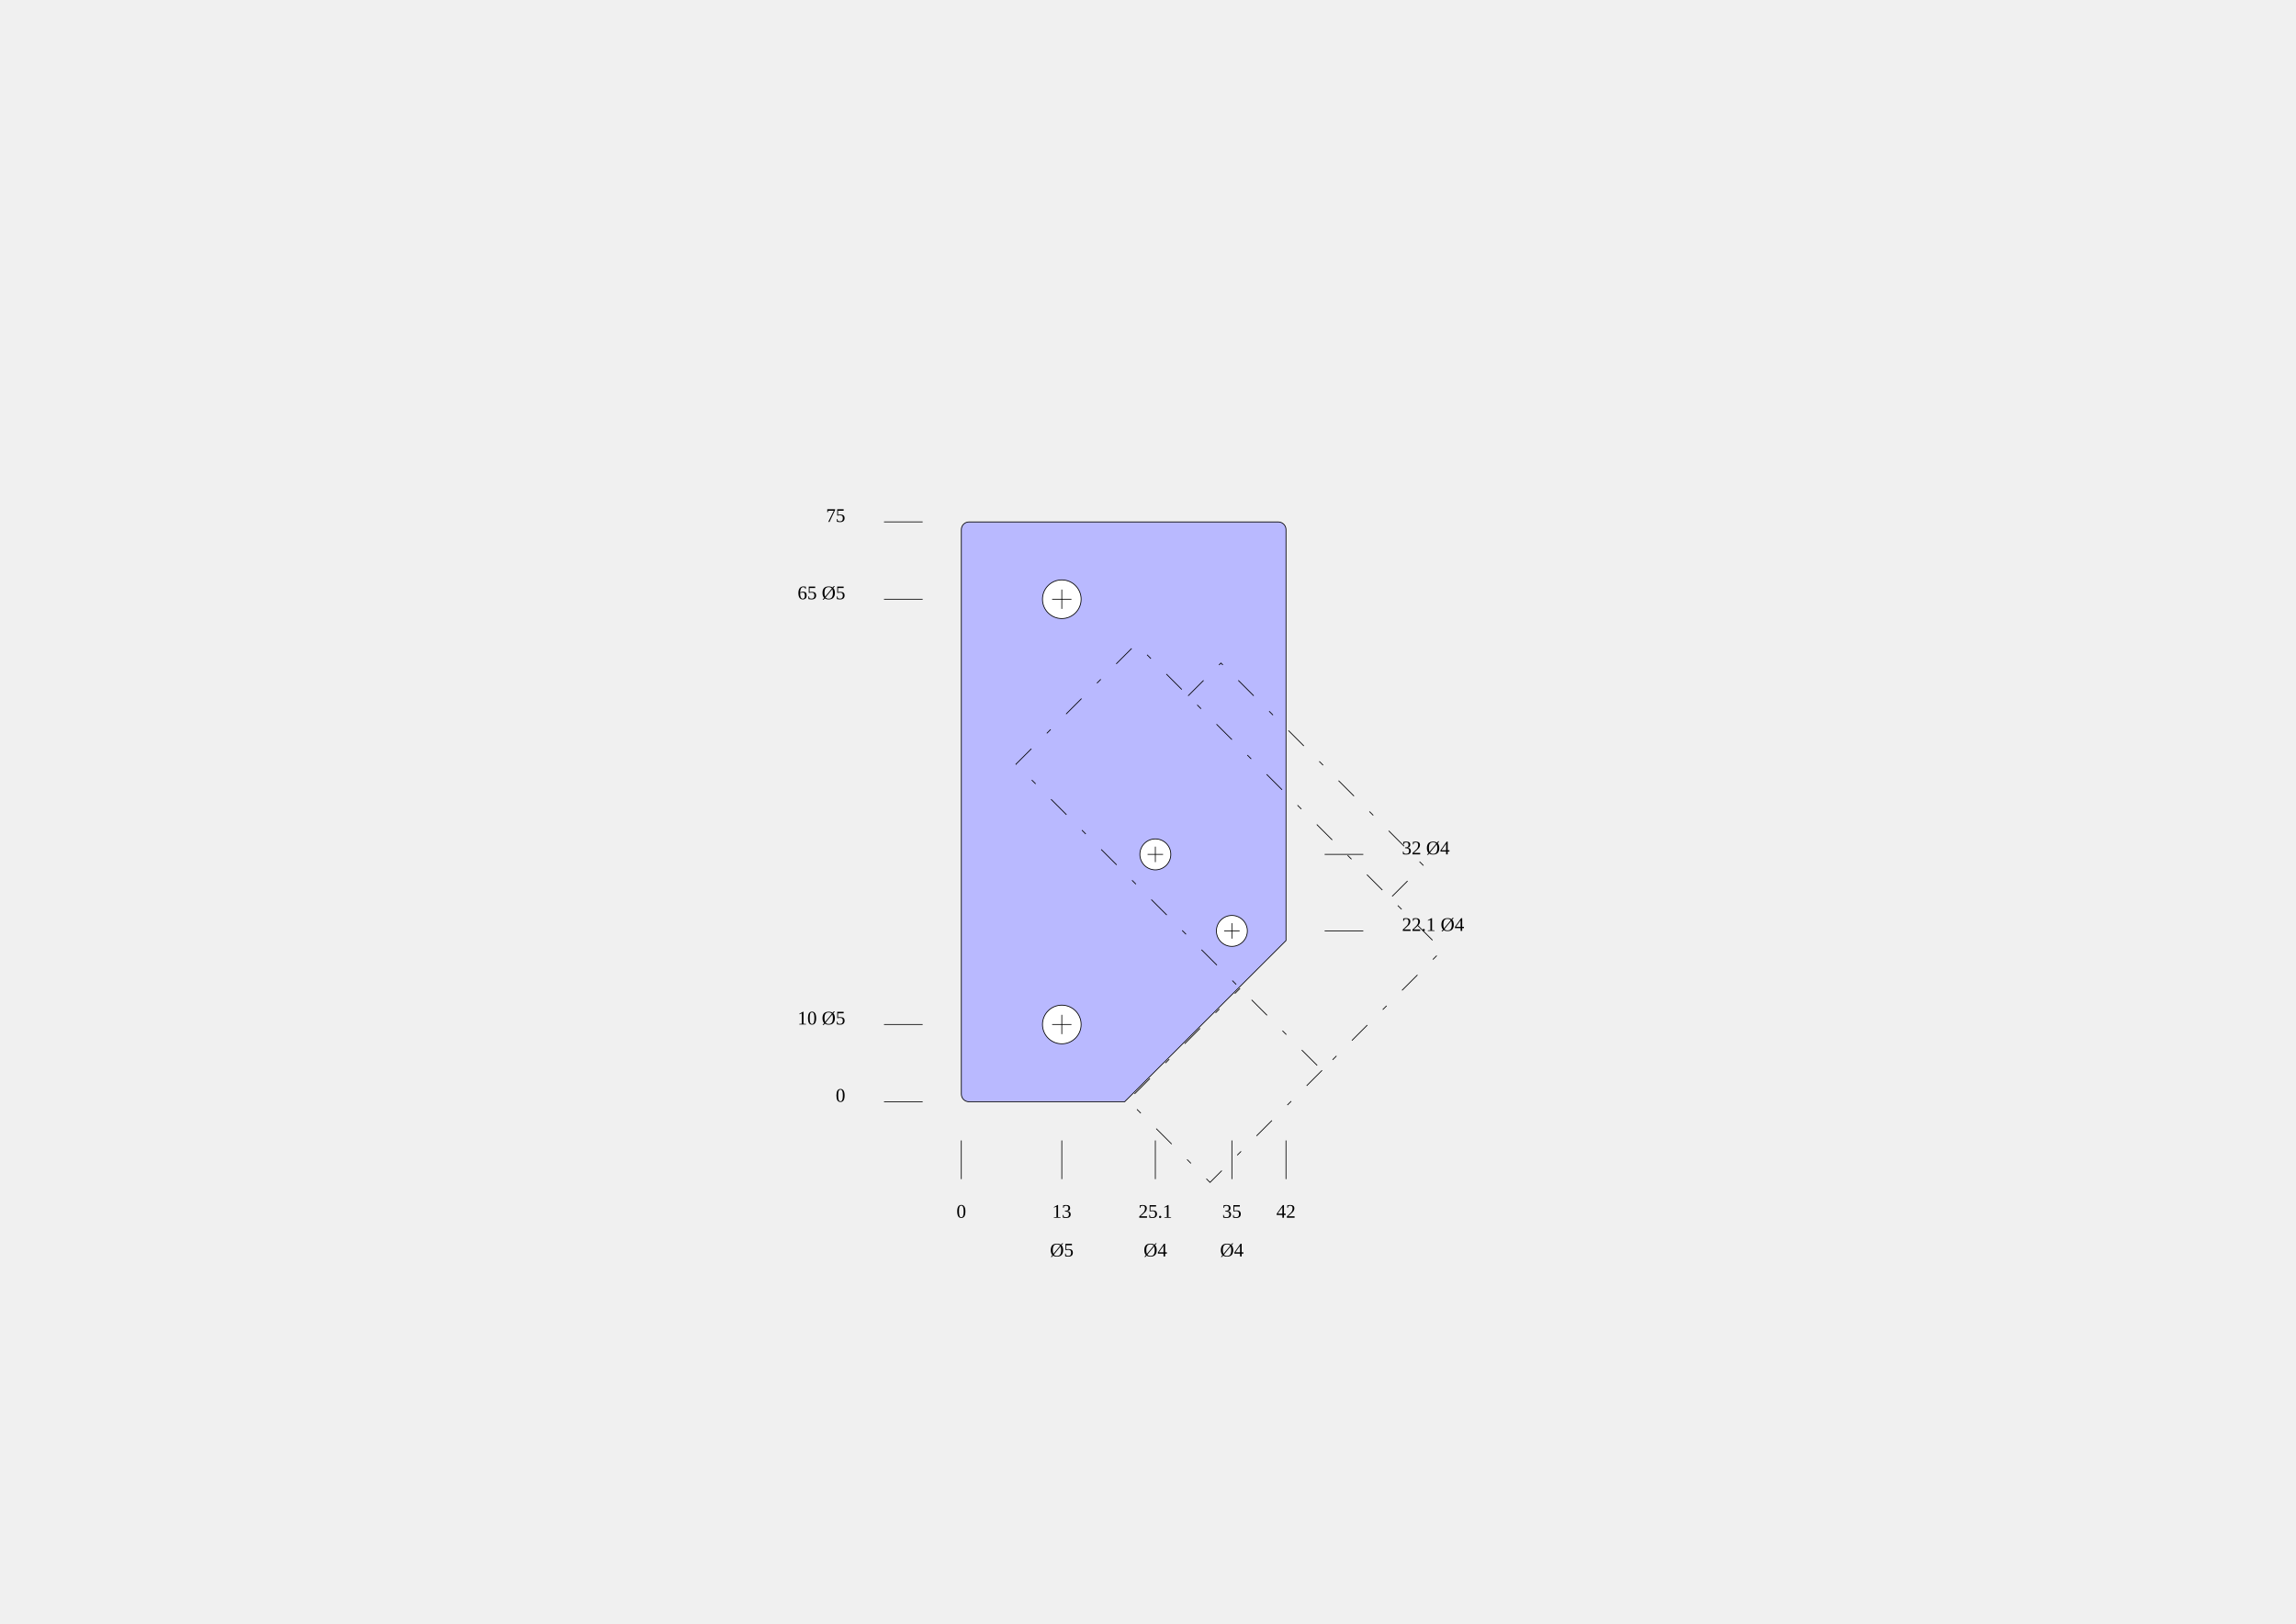
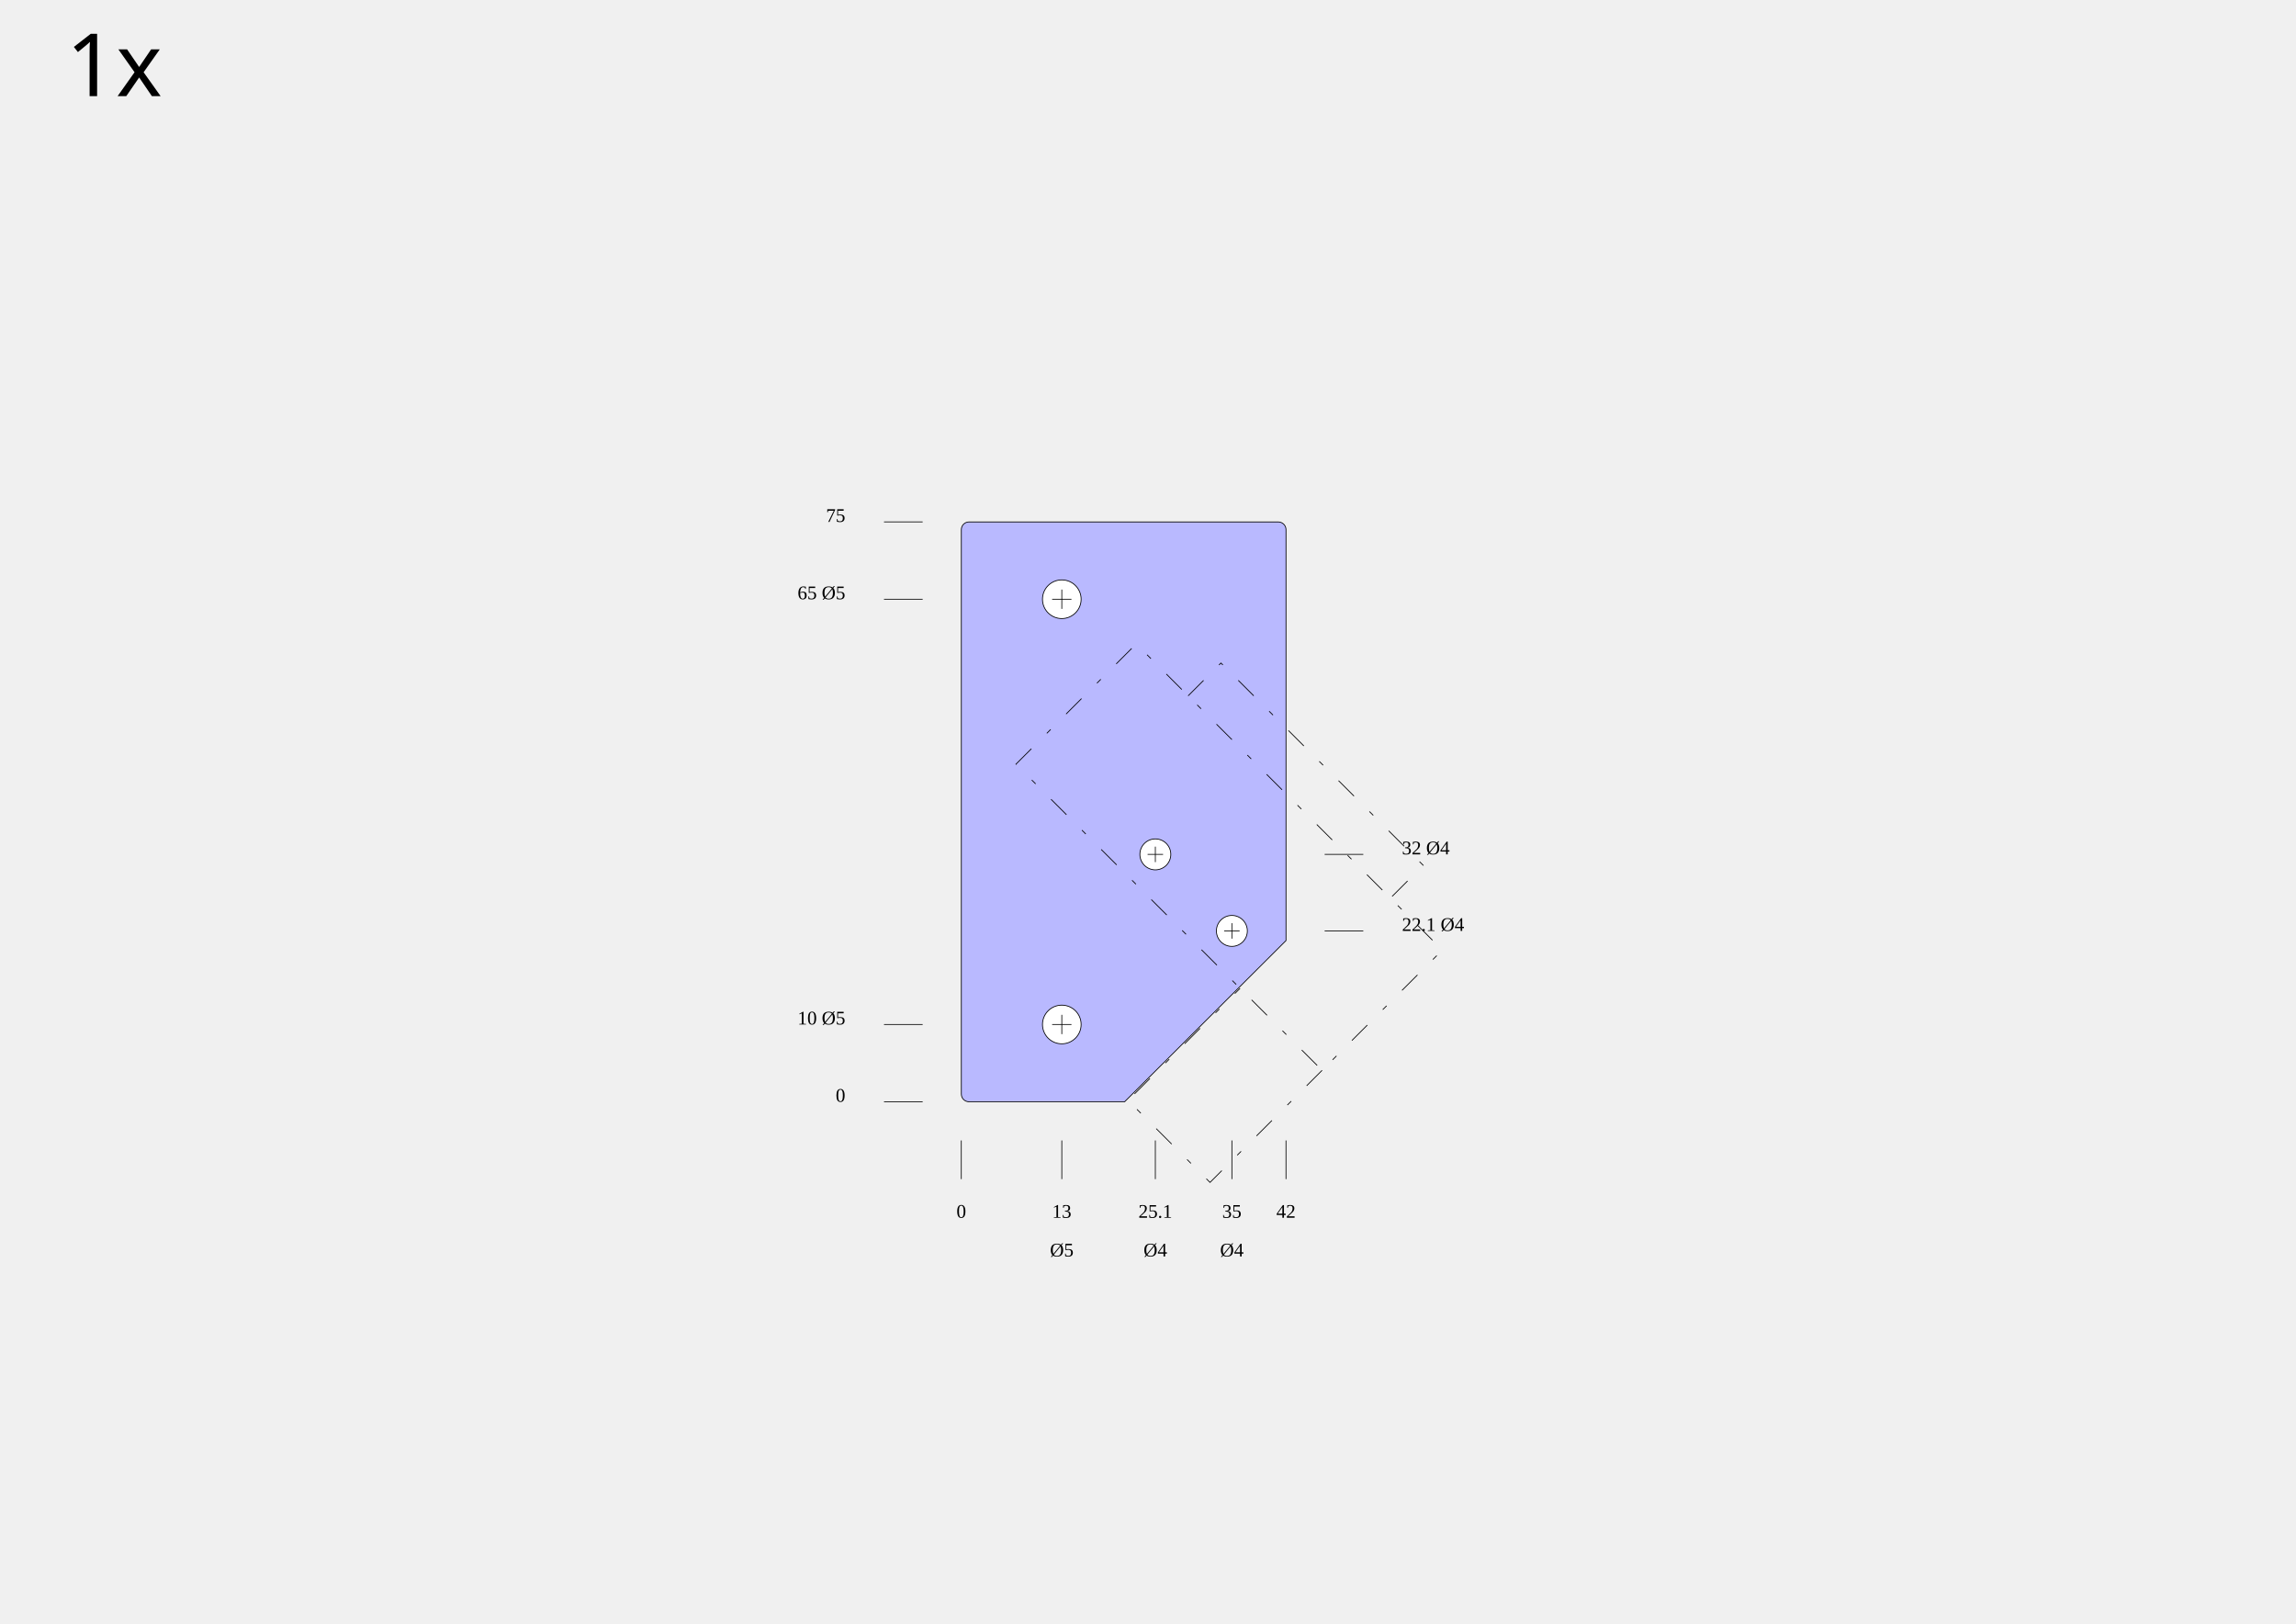
<svg xmlns="http://www.w3.org/2000/svg" width="1052.362" height="744.094" id="svg2" version="1.1">
  <defs id="defs4" />
  <g id="layer1">
    <path style="fill:#b9b9ff;fill-opacity:1;fill-rule:evenodd;stroke:#000000;stroke-width:0.354;stroke-linecap:butt;stroke-linejoin:miter;stroke-miterlimit:4;stroke-opacity:1;stroke-dasharray:none" d="M 444.156 239.188 C 442.193 239.188 440.625 240.756 440.625 242.719 L 440.625 501.375 C 440.625 503.338 442.193 504.906 444.156 504.906 L 515.469 504.906 L 589.438 431.031 L 589.438 242.719 C 589.438 240.756 587.838 239.188 585.875 239.188 L 444.156 239.188 z " id="platerect" />
  </g>
  <g id="layer2">
    <circle cx="486.673" cy="469.488" r="8.858" style="fill:#ffffff;fill-opacity:1;stroke:#000000;stroke-width:0.354;" id="circle9" />
    <circle cx="486.673" cy="274.606" r="8.858" style="fill:#ffffff;fill-opacity:1;stroke:#000000;stroke-width:0.354;" id="circle11" />
    <circle cx="564.625" cy="426.613" r="7.087" style="fill:#ffffff;fill-opacity:1;stroke:#000000;stroke-width:0.354;" id="circle13" />
    <circle cx="529.548" cy="391.537" r="7.087" style="fill:#ffffff;fill-opacity:1;stroke:#000000;stroke-width:0.354;" id="circle15" />
  </g>
  <g id="layer3">
    <line x1="482.244" y1="469.488" x2="491.102" y2="469.488" style="stroke:rgb(0,0,0);stroke-width:0.345" id="line18" />
    <line x1="486.673" y1="465.059" x2="486.673" y2="473.917" style="stroke:rgb(0,0,0);stroke-width:0.345" id="line20" />
    <line x1="482.244" y1="274.606" x2="491.102" y2="274.606" style="stroke:rgb(0,0,0);stroke-width:0.345" id="line22" />
    <line x1="486.673" y1="270.177" x2="486.673" y2="279.035" style="stroke:rgb(0,0,0);stroke-width:0.345" id="line24" />
    <line x1="561.082" y1="426.613" x2="568.169" y2="426.613" style="stroke:rgb(0,0,0);stroke-width:0.345" id="line26" />
    <line x1="564.625" y1="423.07" x2="564.625" y2="430.156" style="stroke:rgb(0,0,0);stroke-width:0.345" id="line28" />
    <line x1="526.004" y1="391.537" x2="533.091" y2="391.537" style="stroke:rgb(0,0,0);stroke-width:0.345" id="line30" />
    <line x1="529.548" y1="387.993" x2="529.548" y2="395.08" style="stroke:rgb(0,0,0);stroke-width:0.345" id="line32" />
  </g>
  <g id="layer4">
    <line x1="589.429" y1="522.638" x2="589.429" y2="540.354" style="stroke:rgb(0,0,0);stroke-width:0.345" id="line35" />
    <text x="589.429" y="558.071" font-size="8.858" text-anchor="middle" id="text37">42</text>
    <line x1="564.626" y1="522.638" x2="564.626" y2="540.354" style="stroke:rgb(0,0,0);stroke-width:0.345" id="line39" />
    <text x="564.626" y="558.071" font-size="8.858" text-anchor="middle" id="text41">35</text>
    <text x="564.626" y="575.787" font-size="8.858" text-anchor="middle" id="text43">Ø4</text>
    <line x1="529.547" y1="522.638" x2="529.547" y2="540.354" style="stroke:rgb(0,0,0);stroke-width:0.345" id="line45" />
    <text x="529.547" y="558.071" font-size="8.858" text-anchor="middle" id="text47">25.1</text>
    <text x="529.547" y="575.787" font-size="8.858" text-anchor="middle" id="text49">Ø4</text>
    <line x1="486.673" y1="522.638" x2="486.673" y2="540.354" style="stroke:rgb(0,0,0);stroke-width:0.345" id="line51" />
    <text x="486.673" y="558.071" font-size="8.858" text-anchor="middle" id="text53">13</text>
    <text x="486.673" y="575.787" font-size="8.858" text-anchor="middle" id="text55">Ø5</text>
    <line x1="440.61" y1="522.638" x2="440.61" y2="540.354" style="stroke:rgb(0,0,0);stroke-width:0.345" id="line57" />
    <text x="440.61" y="558.071" font-size="8.858" text-anchor="middle" id="text59">0</text>
    <line x1="422.894" y1="239.173" x2="405.177" y2="239.173" style="stroke:rgb(0,0,0);stroke-width:0.345" id="line61" />
    <text x="387.461" y="239.173" font-size="8.858" text-anchor="end" id="text63">75</text>
    <line x1="422.894" y1="274.606" x2="405.177" y2="274.606" style="stroke:rgb(0,0,0);stroke-width:0.345" id="line65" />
    <text x="387.461" y="274.606" font-size="8.858" text-anchor="end" id="text67">65 Ø5</text>
    <line x1="607.146" y1="391.535" x2="624.862" y2="391.535" style="stroke:rgb(0,0,0);stroke-width:0.345" id="line69" />
    <text x="642.579" y="391.535" font-size="8.858" text-anchor="start" id="text71">32 Ø4</text>
    <line x1="607.146" y1="426.614" x2="624.862" y2="426.614" style="stroke:rgb(0,0,0);stroke-width:0.345" id="line73" />
    <text x="642.579" y="426.614" font-size="8.858" text-anchor="start" id="text75">22.1 Ø4</text>
    <line x1="422.894" y1="469.488" x2="405.177" y2="469.488" style="stroke:rgb(0,0,0);stroke-width:0.345" id="line77" />
    <text x="387.461" y="469.488" font-size="8.858" text-anchor="end" id="text79">10 Ø5</text>
    <line x1="422.894" y1="504.921" x2="405.177" y2="504.921" style="stroke:rgb(0,0,0);stroke-width:0.345" id="line81" />
    <text x="387.461" y="504.921" font-size="8.858" text-anchor="end" id="text83">0</text>
  </g>
  <g id="layer5">
-     <path d="M 465.657,350.198 L 520.776,295.075 L 661.087,435.38 L 605.968,490.502 Z" stroke-dasharray="10,10,2.5,10" style="stroke:#000000;stroke-width:0.354;fill:none" id="path86" />
-     <path d="M 605.968,490.502 L 554.606,541.866 L 517.023,504.284 L 568.384,452.92 " stroke-dasharray="10,10,2.5,10" style="stroke:#000000;stroke-width:0.354;fill:none" id="path88" />
-     <path d="M 544.579,318.877 L 559.612,303.844 L 652.317,396.545 L 637.285,411.578 " stroke-dasharray="10,10,2.5,10" style="stroke:#000000;stroke-width:0.354;fill:none" id="path90" />
+     <path d="m 465.657,350.198 55.12,-55.122 140.311,140.305 -55.12,55.122 z" style="fill:none;stroke:#000000;stroke-width:0.354;stroke-dasharray:10, 10, 2.5, 10" id="path86" />
+     <path d="m 605.968,490.502 -51.361,51.364 -37.583,-37.582 51.361,-51.364" style="fill:none;stroke:#000000;stroke-width:0.354;stroke-dasharray:10, 10, 2.5, 10" id="path88" />
+     <path d="m 544.579,318.877 15.033,-15.033 92.706,92.701 -15.033,15.033" style="fill:none;stroke:#000000;stroke-width:0.354;stroke-dasharray:10, 10, 2.5, 10" id="path90" />
+     <text xml:space="preserve" style="font-size:40px;font-style:normal;font-weight:normal;line-height:125%;letter-spacing:0px;word-spacing:0px;fill:#000000;fill-opacity:1;stroke:none;font-family:Sans" x="30.305" y="44.059" id="text3027">
+       <tspan id="tspan3029" x="30.305" y="44.059">1x</tspan>
+     </text>
  </g>
</svg>
